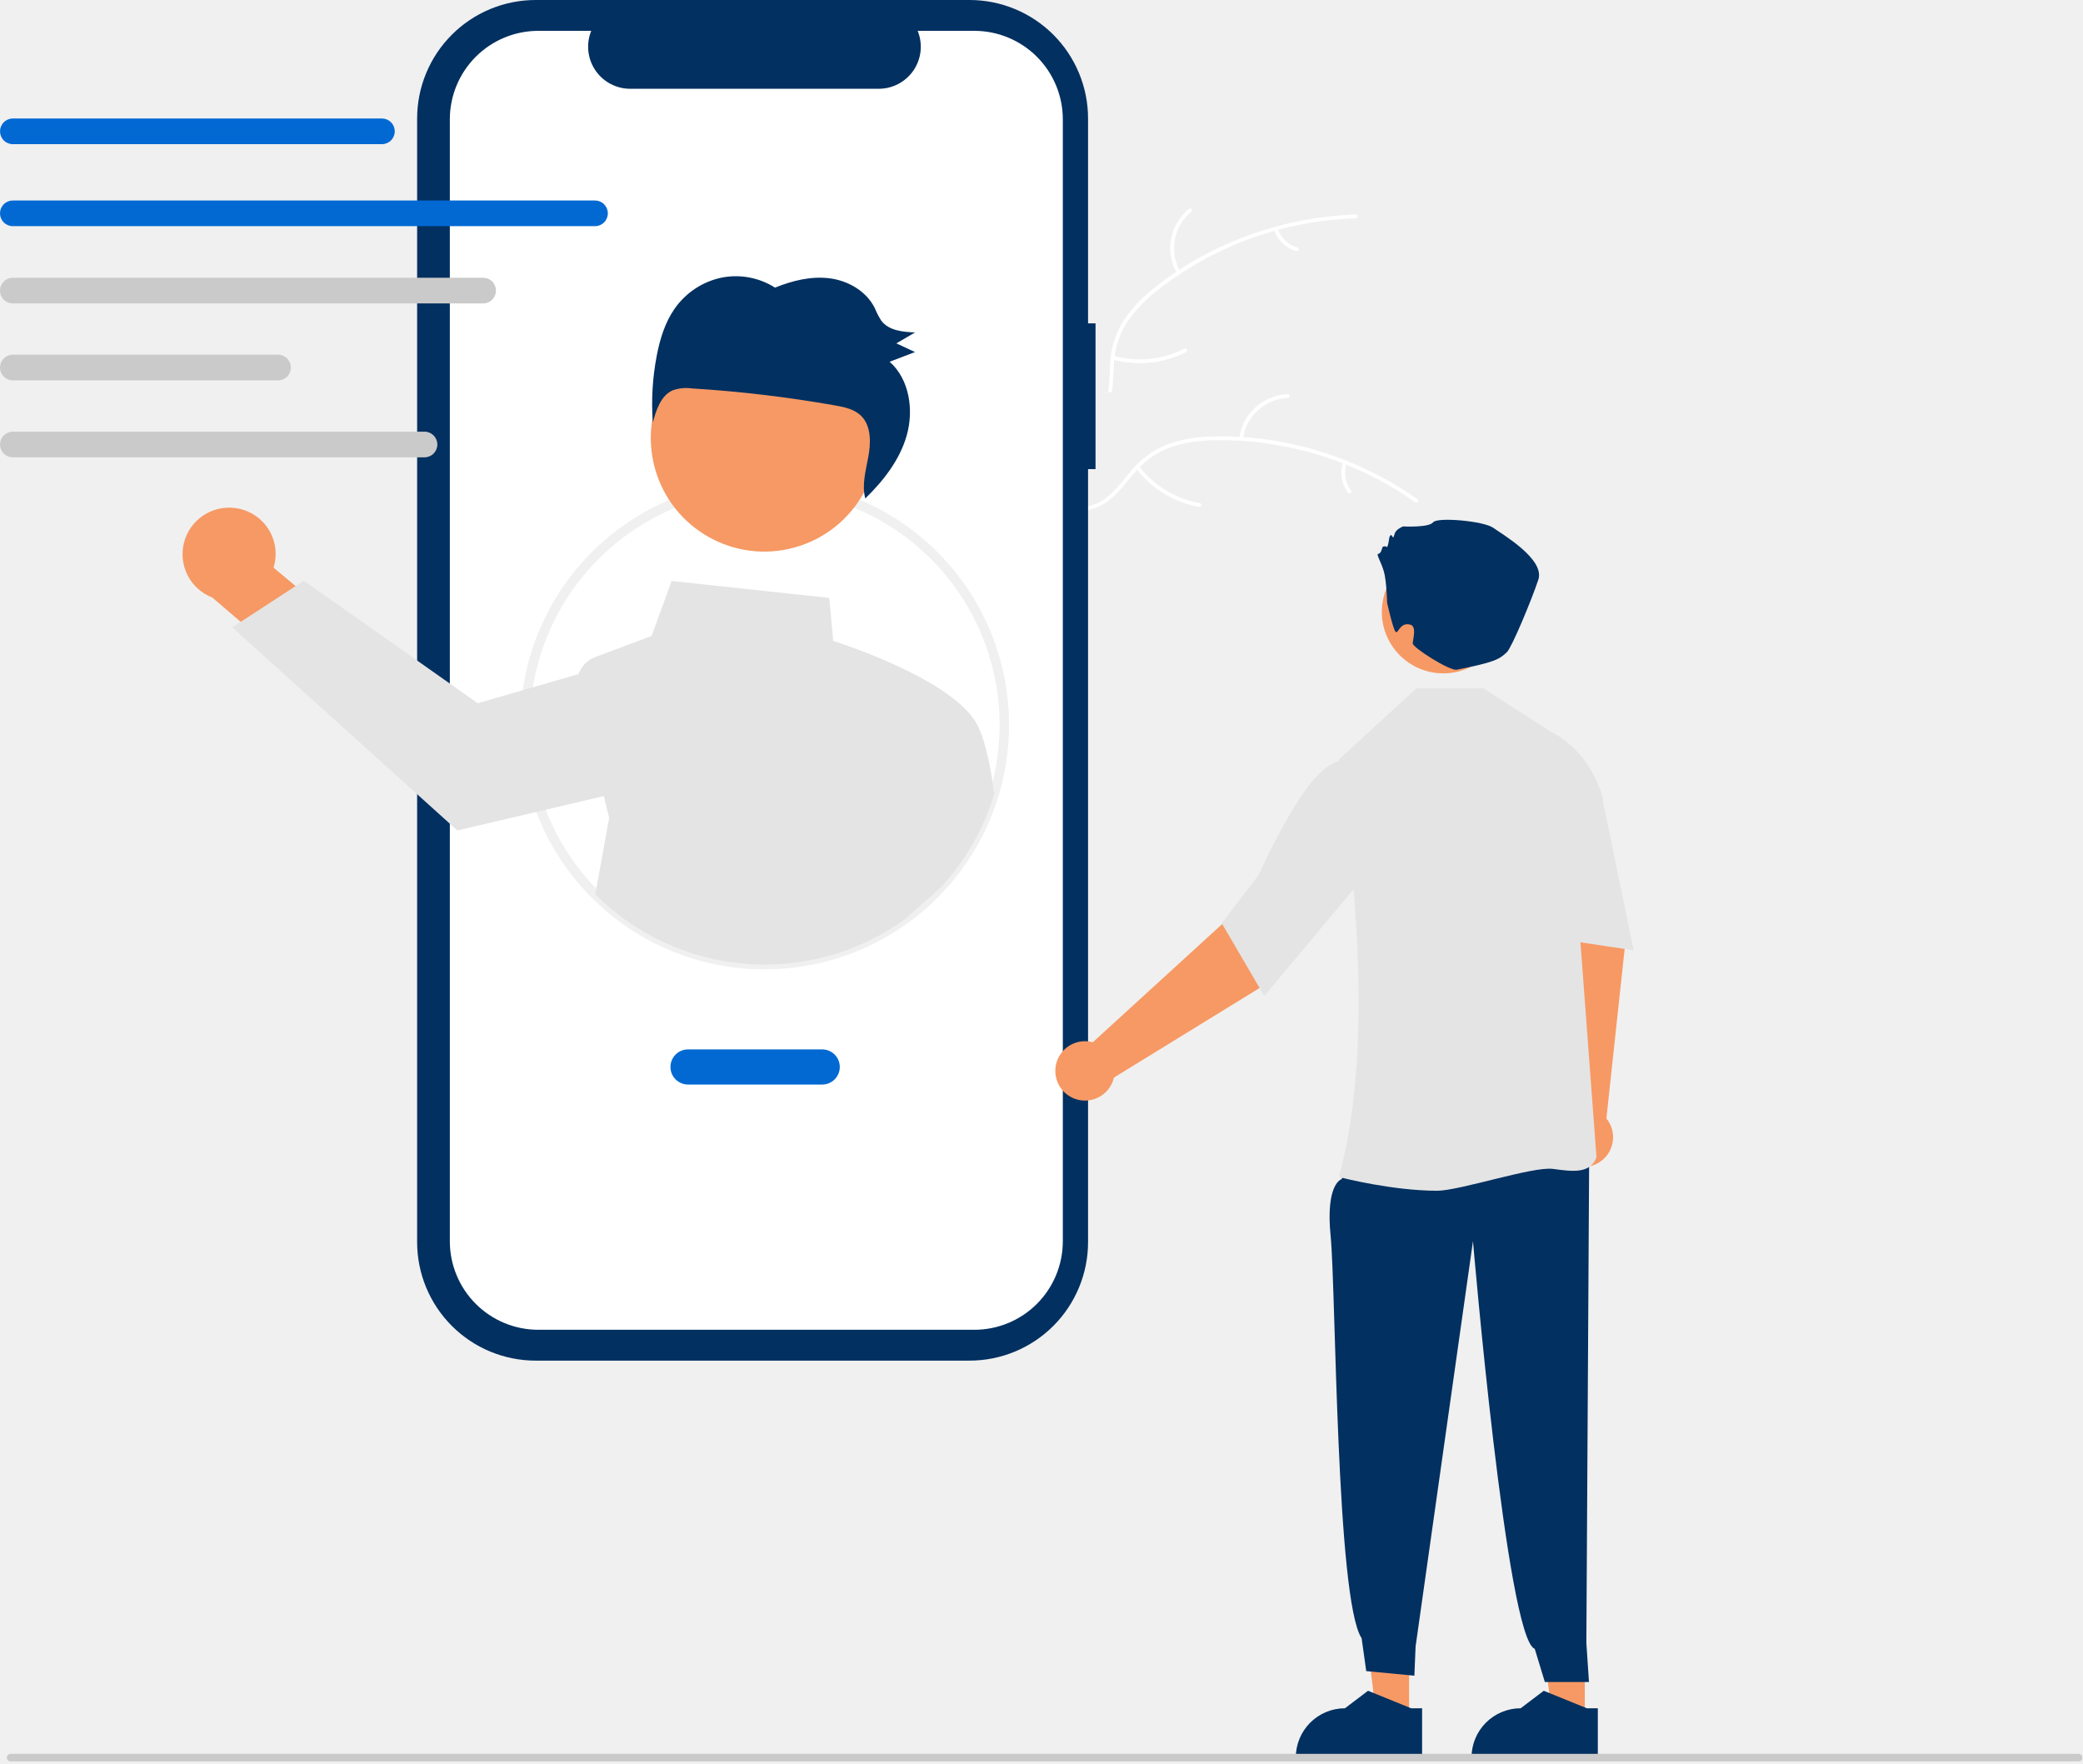
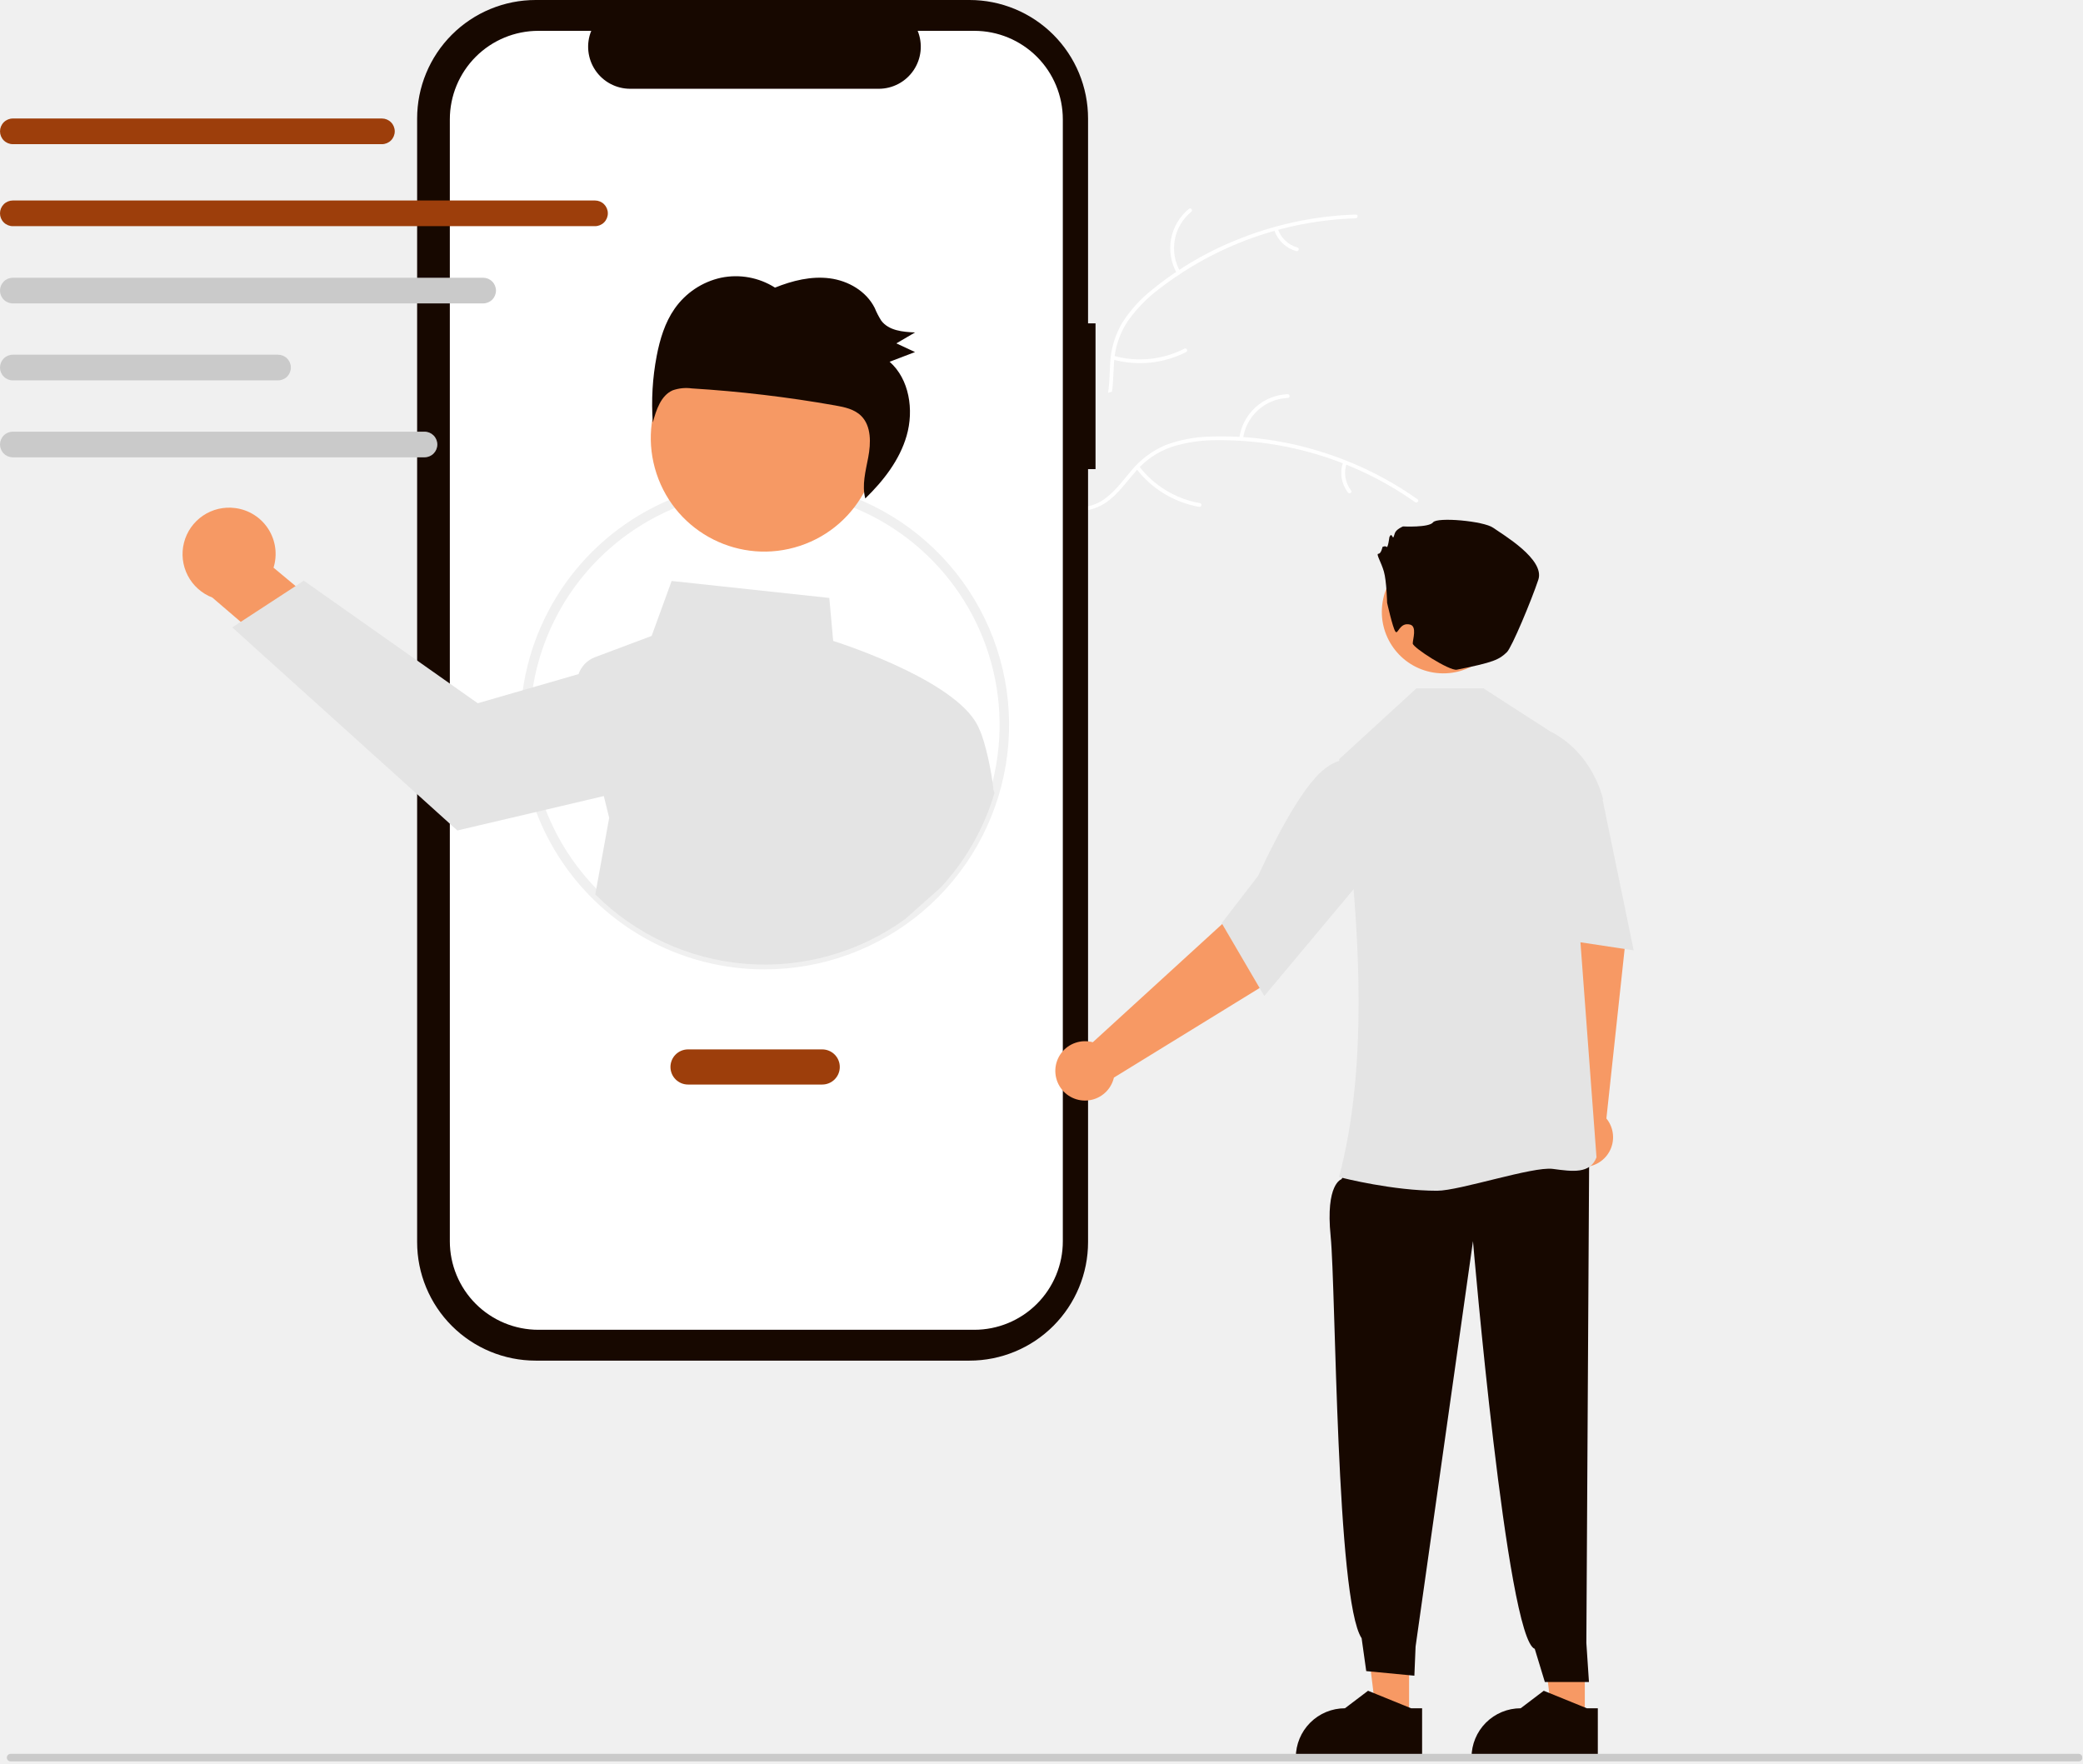
<svg xmlns="http://www.w3.org/2000/svg" width="652" height="552" viewBox="0 0 652 552" fill="none">
  <g clip-path="url(#clip0_20_467)">
    <mask id="mask0_20_467" style="mask-type:luminance" maskUnits="userSpaceOnUse" x="0" y="0" width="652" height="552">
      <path d="M651.813 0H0V551.31H651.813V0Z" fill="white" />
    </mask>
    <g mask="url(#mask0_20_467)">
      <path d="M348.617 77.437C370.241 61.463 400.684 55.339 424.505 67.801C397.688 79.444 375.854 100.198 362.867 126.39C357.894 136.509 353.417 148.282 343.158 152.958C336.775 155.869 329.241 155.307 322.631 152.957C316.02 150.607 310.14 146.615 304.342 142.665L302.604 142.456C312.922 117.631 326.994 93.41 348.617 77.437Z" fill="#F0F0F0" />
      <path d="M424.313 68.332C402.072 69.028 380.616 76.716 362.992 90.301C359.146 93.158 355.775 96.604 353.002 100.511C350.424 104.404 348.935 108.917 348.691 113.58C348.376 117.923 348.557 122.403 347.191 126.594C346.46 128.729 345.286 130.685 343.746 132.335C342.207 133.984 340.335 135.29 338.256 136.165C333.13 138.482 327.478 138.818 321.939 138.956C315.789 139.108 309.399 139.169 303.806 142.065C303.129 142.415 302.624 141.343 303.301 140.993C313.031 135.955 324.402 139.242 334.629 136.244C339.401 134.845 343.781 131.999 345.697 127.238C347.373 123.074 347.19 118.455 347.471 114.054C347.643 109.502 348.927 105.06 351.211 101.118C353.776 97.083 357.009 93.513 360.771 90.562C369.136 83.783 378.515 78.362 388.565 74.497C400.009 70.022 412.135 67.537 424.417 67.151C425.177 67.128 425.068 68.308 424.313 68.332Z" fill="white" />
      <path d="M368.41 85.592C366.532 82.326 365.876 78.499 366.56 74.794C367.243 71.088 369.221 67.747 372.141 65.366C372.734 64.886 373.507 65.784 372.914 66.265C370.191 68.477 368.348 71.59 367.719 75.041C367.089 78.493 367.714 82.055 369.481 85.087C369.864 85.746 368.791 86.248 368.41 85.592Z" fill="white" />
      <path d="M348.561 111.357C355.978 113.43 363.905 112.631 370.76 109.12C371.438 108.772 371.943 109.844 371.265 110.192C364.125 113.832 355.875 114.647 348.161 112.472C347.426 112.264 347.83 111.15 348.561 111.357Z" fill="white" />
      <path d="M399.952 71.592C400.415 73.007 401.223 74.285 402.302 75.311C403.381 76.337 404.698 77.079 406.135 77.47C406.873 77.668 406.468 78.782 405.735 78.585C404.15 78.146 402.696 77.325 401.501 76.194C400.306 75.063 399.407 73.656 398.881 72.098C398.819 71.955 398.813 71.794 398.866 71.647C398.919 71.501 399.025 71.38 399.163 71.309C399.306 71.243 399.468 71.235 399.616 71.288C399.764 71.341 399.884 71.45 399.952 71.592Z" fill="white" />
      <path d="M443.391 156.843C442.927 156.732 442.463 156.621 441.991 156.517C435.746 155.06 429.393 154.113 422.994 153.686C422.5 153.645 421.998 153.611 421.504 153.584C406.077 152.718 390.623 154.723 375.929 159.498C370.083 161.404 364.391 163.751 358.901 166.52C351.32 170.345 343.405 175.095 335.243 176.161C334.393 176.281 333.536 176.349 332.677 176.364L302.483 144.593C302.45 144.487 302.411 144.387 302.378 144.28L301.114 143.066C301.387 142.904 301.674 142.741 301.947 142.578C302.105 142.483 302.27 142.395 302.428 142.3C302.536 142.239 302.644 142.179 302.737 142.117C302.773 142.097 302.809 142.077 302.837 142.063C302.931 142.002 303.024 141.955 303.111 141.9C304.711 140.986 306.321 140.082 307.94 139.187C307.947 139.18 307.947 139.18 307.961 139.18C320.314 132.393 333.343 126.577 346.839 122.924C347.246 122.815 347.659 122.697 348.078 122.602C354.171 120.989 360.386 119.877 366.66 119.277C370.097 118.959 373.547 118.815 376.998 118.846C385.915 118.944 394.761 120.444 403.212 123.29C420.058 128.967 434.901 139.969 442.799 155.64C443.001 156.041 443.196 156.435 443.391 156.843Z" fill="#F0F0F0" />
      <path d="M442.92 157.154C424.742 144.32 402.983 137.54 380.732 137.776C375.941 137.742 371.175 138.464 366.608 139.914C362.206 141.47 358.3 144.177 355.298 147.753C352.431 151.031 349.878 154.717 346.265 157.241C344.396 158.506 342.281 159.361 340.058 159.751C337.835 160.141 335.555 160.056 333.368 159.503C327.88 158.267 323.165 155.133 318.66 151.908C313.658 148.327 308.519 144.528 302.31 143.473C301.558 143.345 301.8 142.185 302.551 142.313C313.354 144.149 320.454 153.619 330.425 157.383C335.078 159.139 340.288 159.503 344.684 156.855C348.529 154.54 351.164 150.742 354.038 147.397C356.916 143.866 360.615 141.093 364.812 139.32C369.29 137.642 374.021 136.738 378.802 136.648C389.562 136.272 400.314 137.59 410.665 140.554C422.497 143.871 433.675 149.188 443.714 156.275C444.335 156.713 443.537 157.59 442.92 157.154Z" fill="white" />
      <path d="M387.892 137.279C388.359 133.54 390.14 130.089 392.916 127.542C395.693 124.996 399.284 123.519 403.049 123.375C403.811 123.349 403.888 124.532 403.125 124.558C399.619 124.685 396.273 126.061 393.693 128.438C391.112 130.815 389.466 134.036 389.052 137.52C388.961 138.277 387.801 138.031 387.892 137.279Z" fill="white" />
      <path d="M356.531 145.9C361.206 152.021 368.015 156.155 375.602 157.479C376.354 157.609 376.112 158.769 375.361 158.639C367.468 157.247 360.391 152.93 355.54 146.549C355.079 145.941 356.072 145.294 356.531 145.9Z" fill="white" />
      <path d="M421.507 145.091C421.024 146.5 420.9 148.006 421.144 149.475C421.388 150.944 421.993 152.33 422.904 153.507C423.374 154.109 422.38 154.755 421.914 154.157C420.912 152.851 420.246 151.32 419.973 149.698C419.7 148.076 419.828 146.411 420.347 144.85C420.383 144.698 420.476 144.567 420.606 144.481C420.736 144.396 420.894 144.363 421.047 144.39C421.201 144.423 421.335 144.515 421.421 144.646C421.507 144.777 421.538 144.937 421.507 145.091Z" fill="white" />
-       <path d="M342.912 101.201H340.572V37.1C340.572 32.228 339.613 27.404 337.748 22.902C335.884 18.401 333.151 14.311 329.706 10.866C326.261 7.421 322.171 4.689 317.67 2.824C313.169 0.96 308.345 2.62661e-06 303.473 0H167.666C162.794 -1.05056e-05 157.97 0.96 153.469 2.824C148.968 4.688 144.878 7.421 141.433 10.866C137.988 14.311 135.255 18.401 133.391 22.902C131.526 27.403 130.566 32.228 130.566 37.1V388.762C130.566 398.601 134.475 408.038 141.433 414.995C148.39 421.953 157.827 425.861 167.666 425.861H303.472C313.312 425.861 322.748 421.953 329.706 414.995C336.663 408.038 340.572 398.601 340.572 388.762V146.829H342.912V101.201Z" fill="#023060" />
+       <path d="M342.912 101.201H340.572V37.1C340.572 32.228 339.613 27.404 337.748 22.902C335.884 18.401 333.151 14.311 329.706 10.866C326.261 7.421 322.171 4.689 317.67 2.824C313.169 0.96 308.345 2.62661e-06 303.473 0H167.666C162.794 -1.05056e-05 157.97 0.96 153.469 2.824C148.968 4.688 144.878 7.421 141.433 10.866C137.988 14.311 135.255 18.401 133.391 22.902C131.526 27.403 130.566 32.228 130.566 37.1V388.762C130.566 398.601 134.475 408.038 141.433 414.995C148.39 421.953 157.827 425.861 167.666 425.861H303.472C313.312 425.861 322.748 421.953 329.706 414.995C336.663 408.038 340.572 398.601 340.572 388.762V146.829H342.912V101.201Z" fill="#170800" />
      <path d="M304.969 9.652H287.241C288.057 11.651 288.368 13.819 288.148 15.967C287.927 18.114 287.182 20.174 285.978 21.966C284.774 23.757 283.148 25.225 281.243 26.24C279.338 27.255 277.213 27.786 275.054 27.786H197.253C195.094 27.786 192.969 27.255 191.064 26.24C189.159 25.225 187.533 23.757 186.329 21.966C185.125 20.174 184.38 18.114 184.16 15.967C183.939 13.819 184.251 11.651 185.066 9.652H168.508C161.16 9.652 154.113 12.571 148.918 17.767C143.722 22.963 140.803 30.01 140.803 37.358V388.504C140.803 392.142 141.519 395.745 142.912 399.106C144.304 402.468 146.345 405.522 148.918 408.095C151.49 410.667 154.545 412.708 157.906 414.1C161.267 415.493 164.87 416.209 168.508 416.209H304.969C308.607 416.209 312.21 415.493 315.571 414.1C318.933 412.708 321.987 410.667 324.56 408.095C327.132 405.522 329.173 402.468 330.565 399.106C331.958 395.745 332.674 392.142 332.674 388.504V37.358C332.674 30.01 329.755 22.963 324.56 17.767C319.364 12.571 312.317 9.652 304.969 9.652Z" fill="white" />
      <path d="M239.36 303.408C229.312 303.417 219.36 301.445 210.074 297.604C200.788 293.763 192.351 288.128 185.246 281.023C178.14 273.917 172.506 265.48 168.665 256.194C164.823 246.909 162.851 236.957 162.86 226.908C162.846 212.798 166.74 198.959 174.111 186.927C181.482 174.894 192.042 165.139 204.619 158.742C213.736 154.104 223.688 151.337 233.891 150.605C244.094 149.872 254.34 151.189 264.025 154.478C281.179 160.324 295.7 172.068 305.004 187.62C314.307 203.172 317.789 221.521 314.828 239.399C311.867 257.278 302.656 273.525 288.836 285.247C275.015 296.969 257.482 303.405 239.36 303.408ZM239.36 153.408C227.755 153.374 216.31 156.119 205.983 161.414C196.956 166.013 188.977 172.428 182.547 180.258C176.117 188.087 171.376 197.161 168.62 206.91C165.863 216.659 165.152 226.873 166.531 236.909C167.91 246.946 171.349 256.59 176.632 265.234C181.915 273.879 188.928 281.338 197.231 287.144C205.534 292.949 214.947 296.975 224.88 298.97C234.813 300.964 245.051 300.883 254.951 298.733C264.851 296.583 274.2 292.409 282.41 286.473C286.38 283.609 290.051 280.352 293.367 276.752C303.066 266.258 309.494 253.163 311.865 239.071C314.236 224.979 312.446 210.502 306.714 197.412C300.983 184.322 291.558 173.188 279.596 165.372C267.633 157.556 253.65 153.398 239.36 153.408Z" fill="#F0F0F0" />
      <path d="M73.597 159.017C75.697 159.28 77.713 160 79.505 161.127C81.296 162.254 82.818 163.76 83.965 165.539C85.111 167.318 85.853 169.327 86.139 171.424C86.425 173.521 86.248 175.655 85.62 177.676L111.037 198.847L101.938 217.431L66.464 187.029C63.139 185.749 60.399 183.293 58.763 180.128C57.127 176.963 56.709 173.307 57.589 169.854C58.468 166.402 60.583 163.391 63.534 161.394C66.484 159.396 70.065 158.55 73.597 159.017Z" fill="#F69964" />
      <path d="M310.98 247.308C310.471 241.828 308.363 231.978 306.575 228.335C301.078 213.947 265.56 202.122 260.791 200.598L259.581 187.148L210.23 181.838L203.97 199.038L186.271 205.678C185.069 206.126 183.981 206.835 183.086 207.753C182.19 208.671 181.509 209.776 181.09 210.988L165.21 215.578L149.541 220.108L95.101 181.748L92.53 183.428L75.351 194.638L72.7 196.368L143.15 259.928L169.32 253.788L189 249.158L190.68 255.978L186.331 279.938C198.933 292.545 215.614 300.249 233.383 301.67C251.152 303.09 268.846 298.133 283.291 287.688L294.47 277.768C302.262 269.343 308.014 259.239 311.28 248.238L310.98 247.308Z" fill="#E4E4E4" />
      <path d="M250.412 170.838C269.041 164.67 279.143 144.568 272.975 125.938C266.807 107.309 246.705 97.207 228.075 103.375C209.446 109.543 199.344 129.645 205.512 148.275C211.68 166.904 231.782 177.006 250.412 170.838Z" fill="#F69964" />
-       <path d="M211.177 96.599C214.632 91.665 219.815 88.213 225.699 86.926C231.516 85.729 237.57 86.84 242.584 90.023C248.036 87.827 253.914 86.37 259.689 87.11C265.465 87.851 271.125 91.077 273.798 96.392C274.36 97.768 275.042 99.093 275.836 100.35C278.19 103.492 282.566 103.899 286.43 104.05C284.476 105.189 282.522 106.329 280.568 107.468C282.515 108.375 284.463 109.283 286.41 110.19C283.76 111.202 281.109 112.214 278.459 113.226C284.628 118.648 286.12 128.298 283.784 136.388C281.573 144.048 276.503 150.496 270.842 156.017C269.737 151.898 270.952 147.432 271.761 143.167C272.616 138.661 272.752 133.392 269.597 130.211C267.469 128.065 264.347 127.416 261.403 126.896C246.554 124.27 231.568 122.49 216.517 121.566C214.502 121.288 212.451 121.497 210.534 122.177C206.871 123.805 205.4 128.275 204.338 132.238C203.83 125.281 204.236 118.288 205.546 111.436C206.55 106.193 208.132 100.944 211.177 96.599Z" fill="#023060" />
-       <path d="M257.361 339.45H215.361C213.903 339.45 212.504 338.871 211.472 337.84C210.441 336.808 209.861 335.409 209.861 333.95C209.861 332.492 210.441 331.093 211.472 330.061C212.504 329.03 213.903 328.45 215.361 328.45H257.361C258.82 328.45 260.219 329.03 261.25 330.061C262.282 331.093 262.861 332.492 262.861 333.95C262.861 335.409 262.282 336.808 261.25 337.84C260.219 338.871 258.82 339.45 257.361 339.45Z" fill="#0269D3" />
-       <path d="M119.542 45.125H4.018C2.953 45.123 1.933 44.699 1.18 43.946C0.428 43.193 0.006 42.172 0.006 41.107C0.006 40.043 0.428 39.022 1.18 38.268C1.933 37.515 2.953 37.091 4.018 37.089H119.542C120.608 37.089 121.63 37.512 122.383 38.266C123.137 39.019 123.56 40.041 123.56 41.107C123.56 42.173 123.137 43.195 122.383 43.948C121.63 44.702 120.608 45.125 119.542 45.125Z" fill="#0269D3" />
-       <path d="M186.243 70.788H4.018C2.952 70.788 1.93 70.365 1.177 69.612C0.423 68.858 0 67.836 0 66.77C0 65.705 0.423 64.683 1.177 63.929C1.93 63.176 2.952 62.753 4.018 62.753H186.243C187.308 62.753 188.33 63.176 189.084 63.929C189.837 64.683 190.26 65.705 190.26 66.77C190.26 67.836 189.837 68.858 189.084 69.612C188.33 70.365 187.308 70.788 186.243 70.788Z" fill="#0269D3" />
+       <path d="M211.177 96.599C214.632 91.665 219.815 88.213 225.699 86.926C231.516 85.729 237.57 86.84 242.584 90.023C248.036 87.827 253.914 86.37 259.689 87.11C265.465 87.851 271.125 91.077 273.798 96.392C274.36 97.768 275.042 99.093 275.836 100.35C278.19 103.492 282.566 103.899 286.43 104.05C284.476 105.189 282.522 106.329 280.568 107.468C282.515 108.375 284.463 109.283 286.41 110.19C283.76 111.202 281.109 112.214 278.459 113.226C284.628 118.648 286.12 128.298 283.784 136.388C281.573 144.048 276.503 150.496 270.842 156.017C269.737 151.898 270.952 147.432 271.761 143.167C272.616 138.661 272.752 133.392 269.597 130.211C267.469 128.065 264.347 127.416 261.403 126.896C246.554 124.27 231.568 122.49 216.517 121.566C214.502 121.288 212.451 121.497 210.534 122.177C206.871 123.805 205.4 128.275 204.338 132.238C203.83 125.281 204.236 118.288 205.546 111.436C206.55 106.193 208.132 100.944 211.177 96.599Z" fill="#170800" />
+       <path d="M257.361 339.45H215.361C213.903 339.45 212.504 338.871 211.472 337.84C210.441 336.808 209.861 335.409 209.861 333.95C209.861 332.492 210.441 331.093 211.472 330.061C212.504 329.03 213.903 328.45 215.361 328.45H257.361C258.82 328.45 260.219 329.03 261.25 330.061C262.282 331.093 262.861 332.492 262.861 333.95C262.861 335.409 262.282 336.808 261.25 337.84C260.219 338.871 258.82 339.45 257.361 339.45Z" fill="#9D3E0B" />
+       <path d="M119.542 45.125H4.018C2.953 45.123 1.933 44.699 1.18 43.946C0.428 43.193 0.006 42.172 0.006 41.107C0.006 40.043 0.428 39.022 1.18 38.268C1.933 37.515 2.953 37.091 4.018 37.089H119.542C120.608 37.089 121.63 37.512 122.383 38.266C123.137 39.019 123.56 40.041 123.56 41.107C123.56 42.173 123.137 43.195 122.383 43.948C121.63 44.702 120.608 45.125 119.542 45.125Z" fill="#9D3E0B" />
+       <path d="M186.243 70.788H4.018C2.952 70.788 1.93 70.365 1.177 69.612C0.423 68.858 0 67.836 0 66.77C0 65.705 0.423 64.683 1.177 63.929C1.93 63.176 2.952 62.753 4.018 62.753H186.243C187.308 62.753 188.33 63.176 189.084 63.929C189.837 64.683 190.26 65.705 190.26 66.77C190.26 67.836 189.837 68.858 189.084 69.612C188.33 70.365 187.308 70.788 186.243 70.788Z" fill="#9D3E0B" />
      <path d="M151.225 94.966H4.018C2.952 94.966 1.93 94.542 1.177 93.789C0.423 93.035 0 92.013 0 90.948C0 89.882 0.423 88.86 1.177 88.107C1.93 87.353 2.952 86.93 4.018 86.93H151.225C152.29 86.93 153.312 87.353 154.066 88.107C154.819 88.86 155.243 89.882 155.243 90.948C155.243 92.013 154.819 93.035 154.066 93.789C153.312 94.542 152.29 94.966 151.225 94.966Z" fill="#CACACA" />
      <path d="M87.027 119.054H4.018C2.952 119.054 1.93 118.631 1.177 117.877C0.423 117.124 0 116.102 0 115.036C0 113.971 0.423 112.949 1.177 112.195C1.93 111.442 2.952 111.018 4.018 111.018H87.027C88.092 111.018 89.114 111.442 89.868 112.195C90.621 112.949 91.045 113.971 91.045 115.036C91.045 116.102 90.621 117.124 89.868 117.877C89.114 118.631 88.092 119.054 87.027 119.054Z" fill="#CACACA" />
      <path d="M132.882 143.14H4.017C2.953 143.139 1.933 142.715 1.18 141.961C0.428 141.208 0.006 140.187 0.006 139.123C0.006 138.058 0.428 137.037 1.18 136.284C1.933 135.53 2.953 135.106 4.017 135.105H132.882C133.947 135.106 134.967 135.53 135.719 136.284C136.471 137.037 136.894 138.058 136.894 139.123C136.894 140.187 136.471 141.208 135.719 141.961C134.967 142.715 133.947 143.139 132.882 143.14Z" fill="#CACACA" />
      <path d="M496.06 536.227L485.706 536.226L480.78 496.288L496.062 496.289L496.06 536.227Z" fill="#F79964" />
-       <path d="M500.133 550.556L460.603 550.555V550.055C460.603 545.974 462.224 542.061 465.109 539.175C467.995 536.29 471.908 534.669 475.989 534.669L483.211 529.191L496.683 534.67H500.134L500.133 550.556Z" fill="#023060" />
+       <path d="M500.133 550.556L460.603 550.555V550.055C460.603 545.974 462.224 542.061 465.109 539.175C467.995 536.29 471.908 534.669 475.989 534.669L483.211 529.191L496.683 534.67H500.134L500.133 550.556Z" fill="#170800" />
      <path d="M490.027 348.527L485.461 292.847L481.873 271.949L501.959 267.513L508.624 296.124L502.817 350.072C503.988 351.507 504.704 353.26 504.871 355.105C505.039 356.95 504.651 358.803 503.757 360.426C502.864 362.049 501.505 363.368 499.857 364.213C498.208 365.058 496.344 365.39 494.505 365.168C492.666 364.946 490.935 364.179 489.535 362.966C488.135 361.752 487.13 360.148 486.648 358.359C486.167 356.57 486.231 354.678 486.833 352.926C487.436 351.174 488.548 349.642 490.027 348.527Z" fill="#F79964" />
      <path d="M441.06 536.227L430.706 536.226L425.78 496.288L441.062 496.289L441.06 536.227Z" fill="#F79964" />
-       <path d="M424.489 361.149L419.899 369.089C419.899 369.089 414.856 370.467 416.504 386.908C418.152 403.349 418.223 500.757 426.202 512.744L427.646 523.036L442.712 524.476L443.092 515.343L461.058 388.459C461.058 388.459 471.639 513.019 480.392 516.067L483.553 526.444L497.361 526.451L496.545 514.221L497.436 359.862L424.489 361.149Z" fill="#023060" />
+       <path d="M424.489 361.149L419.899 369.089C419.899 369.089 414.856 370.467 416.504 386.908C418.152 403.349 418.223 500.757 426.202 512.744L427.646 523.036L442.712 524.476L443.092 515.343L461.058 388.459C461.058 388.459 471.639 513.019 480.392 516.067L483.553 526.444L497.361 526.451L496.545 514.221L497.436 359.862L424.489 361.149Z" fill="#170800" />
      <path d="M419.443 368.484L419.125 368.402C428.599 332.966 425.866 287.079 419.177 237.805V237.601L443.36 215.45H464.36L485.178 228.885C498.637 235.614 501.696 249.864 501.725 250.008L501.746 250.109L493.499 278.893L499.712 362.137L499.719 362.233L499.683 362.323C497.673 367.421 492.285 366.695 486.047 365.854C479.82 365.014 456.871 372.692 449.834 372.692C436.083 372.692 420.425 368.736 419.443 368.484Z" fill="#E4E4E4" />
      <path d="M480.82 240.105L489.841 236.18L501.727 250.753L511.361 297.45L478.361 292.45L480.82 240.105Z" fill="#E4E4E4" />
      <path d="M342.059 326.215L383.3 288.53L397.633 272.903L413.434 286.074L394.884 308.855L348.664 337.276C348.246 339.081 347.298 340.719 345.941 341.981C344.584 343.243 342.881 344.07 341.051 344.356C339.221 344.643 337.346 344.376 335.669 343.589C333.992 342.802 332.588 341.532 331.638 339.941C330.688 338.35 330.236 336.512 330.339 334.662C330.441 332.812 331.095 331.036 332.215 329.56C333.336 328.085 334.871 326.978 336.626 326.382C338.38 325.786 340.272 325.728 342.059 326.215Z" fill="#F79964" />
      <path d="M382.403 288.94L393.826 274.107C393.92 273.894 403.397 252.717 411.611 243.515C420.038 234.076 426.672 238.904 426.738 238.956L426.903 239.08L427.361 273.936L395.734 311.728L382.403 288.94Z" fill="#E4E4E4" />
      <path d="M470.78 194.586C472.483 184.092 465.356 174.203 454.862 172.5C444.367 170.797 434.479 177.924 432.776 188.419C431.073 198.914 438.2 208.802 448.695 210.505C459.189 212.208 469.077 205.081 470.78 194.586Z" fill="#F79964" />
-       <path d="M434.179 188.645C434.179 188.645 434.025 181.877 433.169 178.883C432.313 175.888 430.602 173.321 431.458 173.321C432.313 173.321 432.741 171.182 432.741 171.182C432.741 171.182 433.597 170.755 434.025 171.182C434.452 171.61 434.88 168.188 434.88 168.188C434.88 168.188 435.308 166.905 435.736 167.76C436.163 168.616 436.164 168.188 436.591 166.905C437.019 165.621 439.158 164.766 439.158 164.766C439.158 164.766 447.286 165.193 448.57 163.482C449.853 161.771 464.398 163.054 467.393 165.193C470.387 167.332 483.649 175.033 481.51 181.45C479.371 187.866 473.214 202.641 471.671 204.123C469.231 206.465 467.541 207.31 455.996 209.607C453.737 210.056 442.204 202.681 442.204 201.398C442.204 200.114 443.594 196.044 441.36 195.486C437.981 194.641 437.601 198.912 436.746 197.629C435.89 196.345 434.179 188.645 434.179 188.645Z" fill="#023060" />
-       <path d="M445.133 550.556L405.603 550.555V550.055C405.603 545.974 407.224 542.061 410.109 539.175C412.995 536.29 416.908 534.669 420.989 534.669L428.211 529.191L441.683 534.67H445.134L445.133 550.556Z" fill="#023060" />
+       <path d="M434.179 188.645C434.179 188.645 434.025 181.877 433.169 178.883C432.313 175.888 430.602 173.321 431.458 173.321C432.313 173.321 432.741 171.182 432.741 171.182C432.741 171.182 433.597 170.755 434.025 171.182C434.452 171.61 434.88 168.188 434.88 168.188C434.88 168.188 435.308 166.905 435.736 167.76C436.163 168.616 436.164 168.188 436.591 166.905C437.019 165.621 439.158 164.766 439.158 164.766C439.158 164.766 447.286 165.193 448.57 163.482C449.853 161.771 464.398 163.054 467.393 165.193C470.387 167.332 483.649 175.033 481.51 181.45C479.371 187.866 473.214 202.641 471.671 204.123C469.231 206.465 467.541 207.31 455.996 209.607C453.737 210.056 442.204 202.681 442.204 201.398C442.204 200.114 443.594 196.044 441.36 195.486C437.981 194.641 437.601 198.912 436.746 197.629C435.89 196.345 434.179 188.645 434.179 188.645Z" fill="#170800" />
+       <path d="M445.133 550.556L405.603 550.555V550.055C405.603 545.974 407.224 542.061 410.109 539.175C412.995 536.29 416.908 534.669 420.989 534.669L428.211 529.191L441.683 534.67H445.134L445.133 550.556Z" fill="#170800" />
      <path d="M650.622 551.31H3.328C3.013 551.31 2.71 551.185 2.486 550.962C2.263 550.738 2.138 550.436 2.138 550.12C2.138 549.804 2.263 549.501 2.486 549.278C2.71 549.054 3.013 548.929 3.328 548.929H650.622C650.938 548.929 651.241 549.054 651.464 549.278C651.688 549.501 651.813 549.804 651.813 550.12C651.813 550.436 651.688 550.738 651.464 550.962C651.241 551.185 650.938 551.31 650.622 551.31Z" fill="#CACACA" />
    </g>
  </g>
  <defs>
    <clipPath id="clip0_20_467">
      <rect width="652" height="552" fill="white" />
    </clipPath>
  </defs>
</svg>
